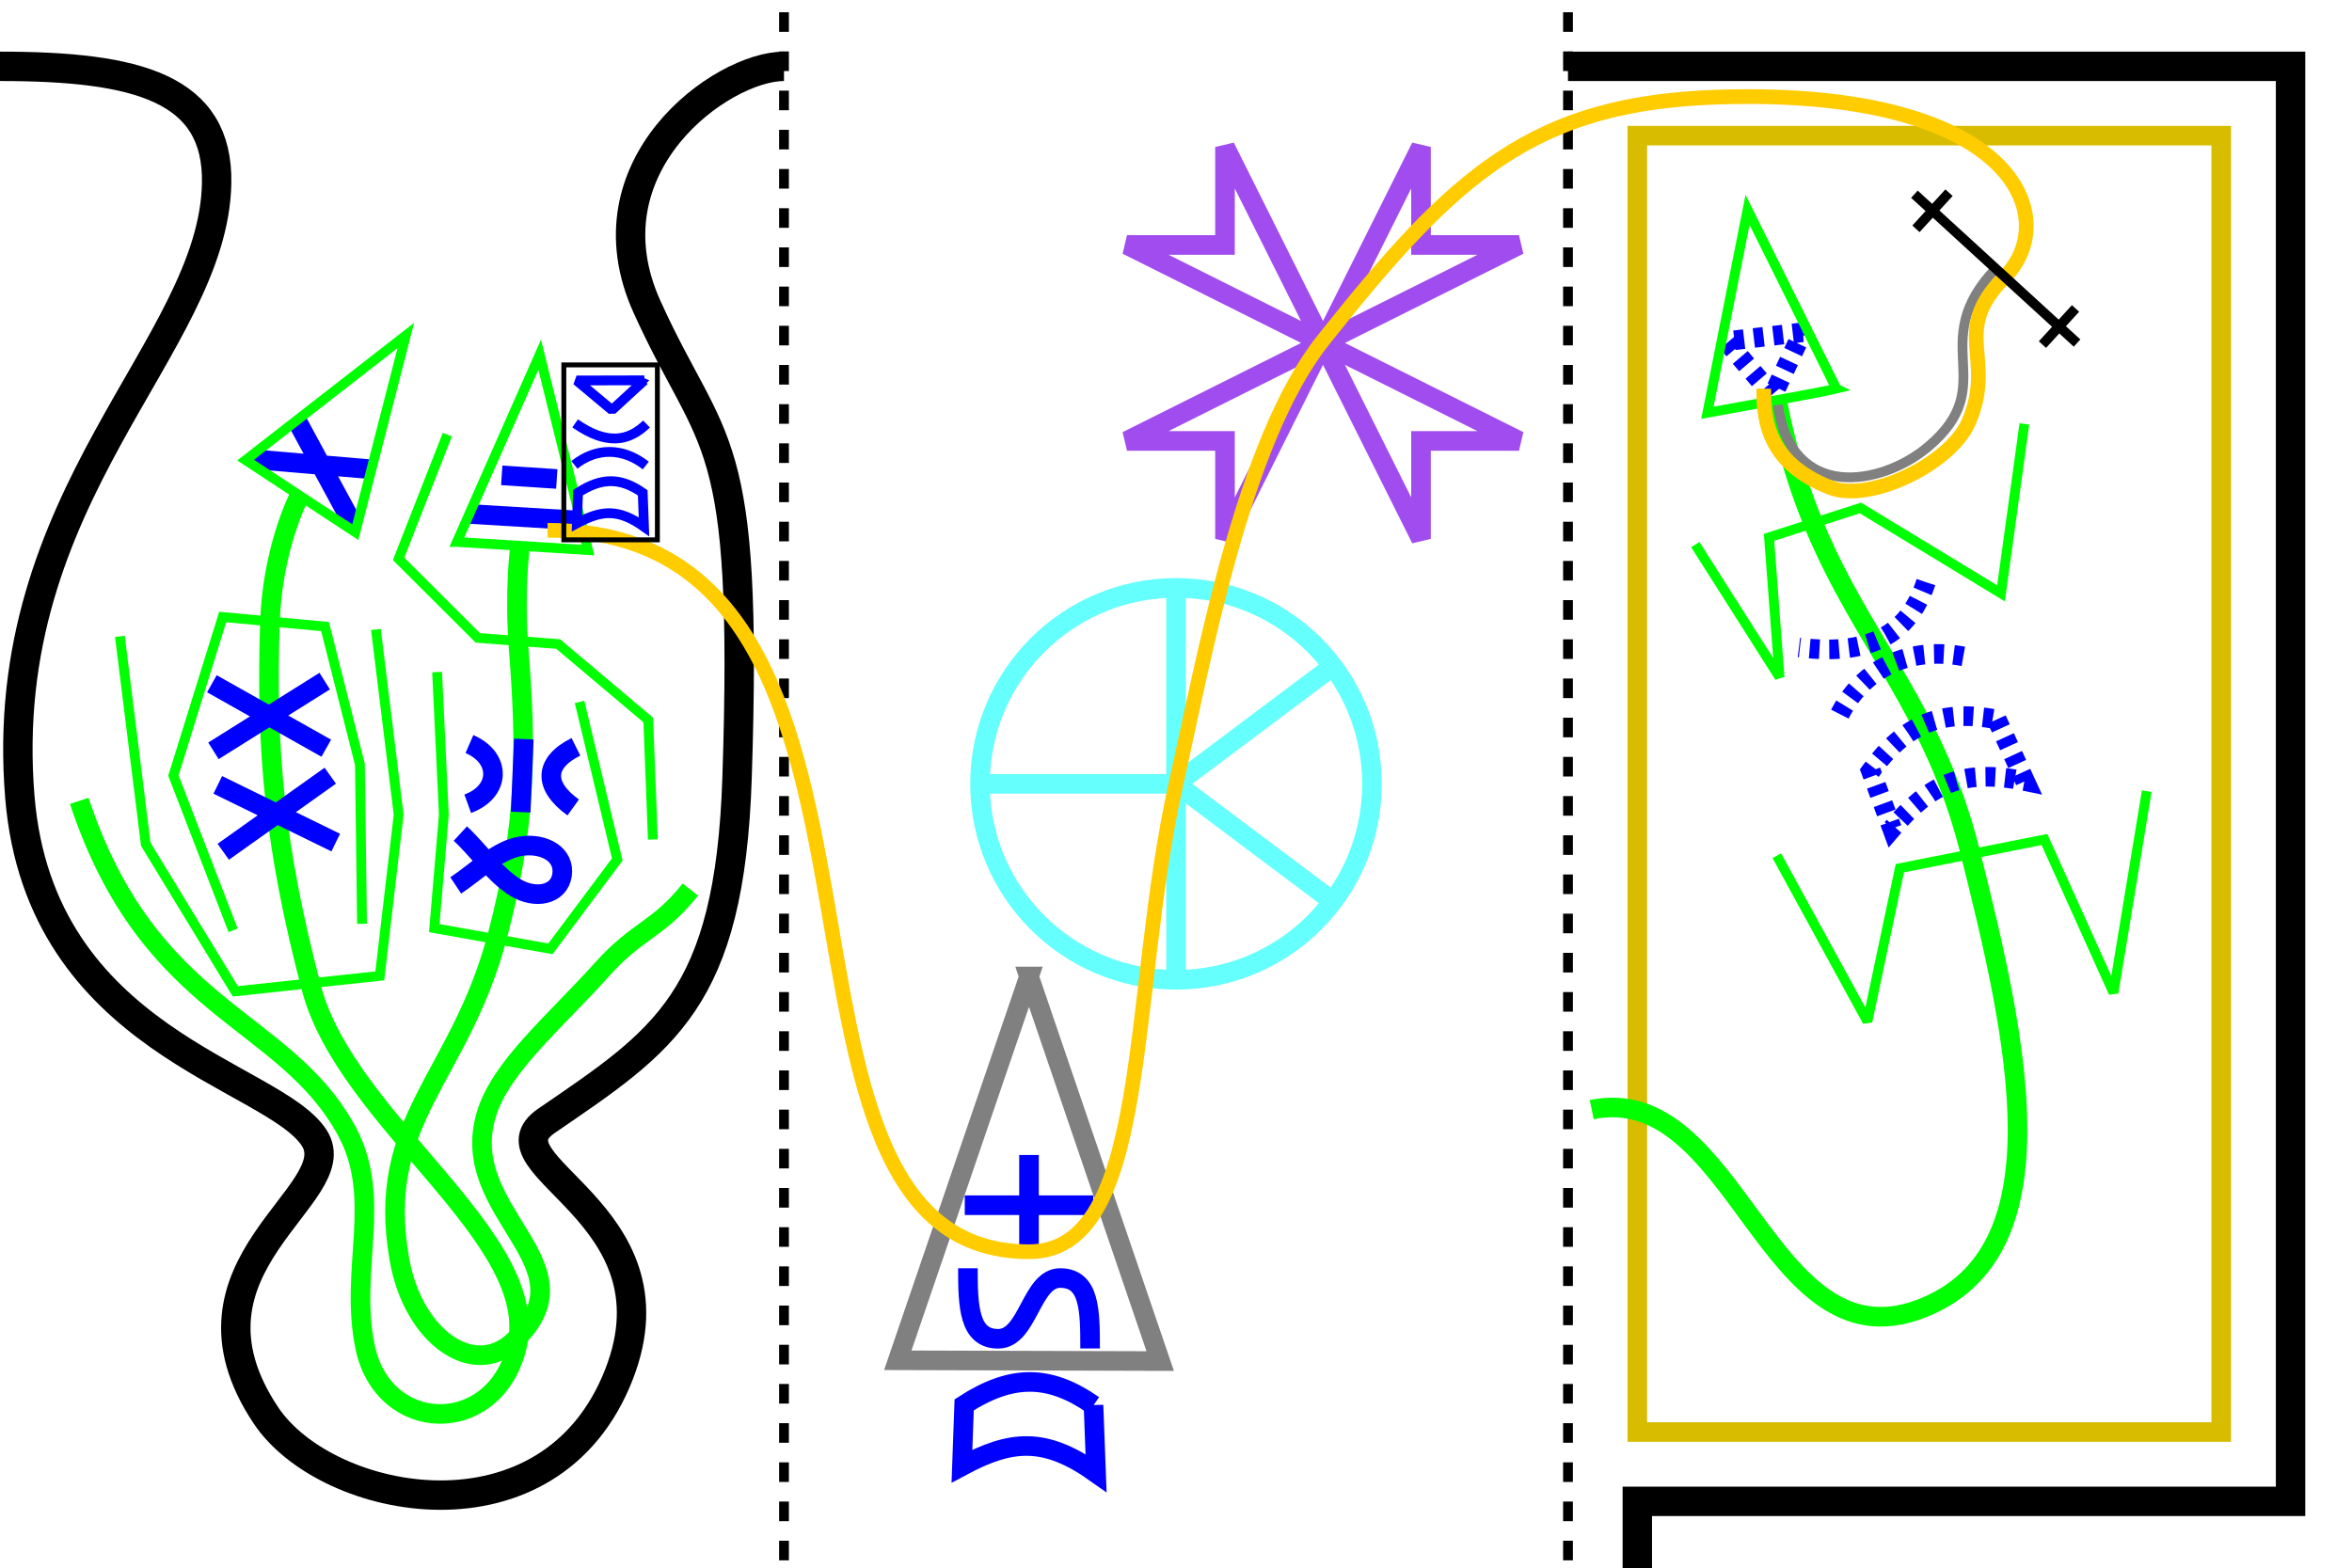
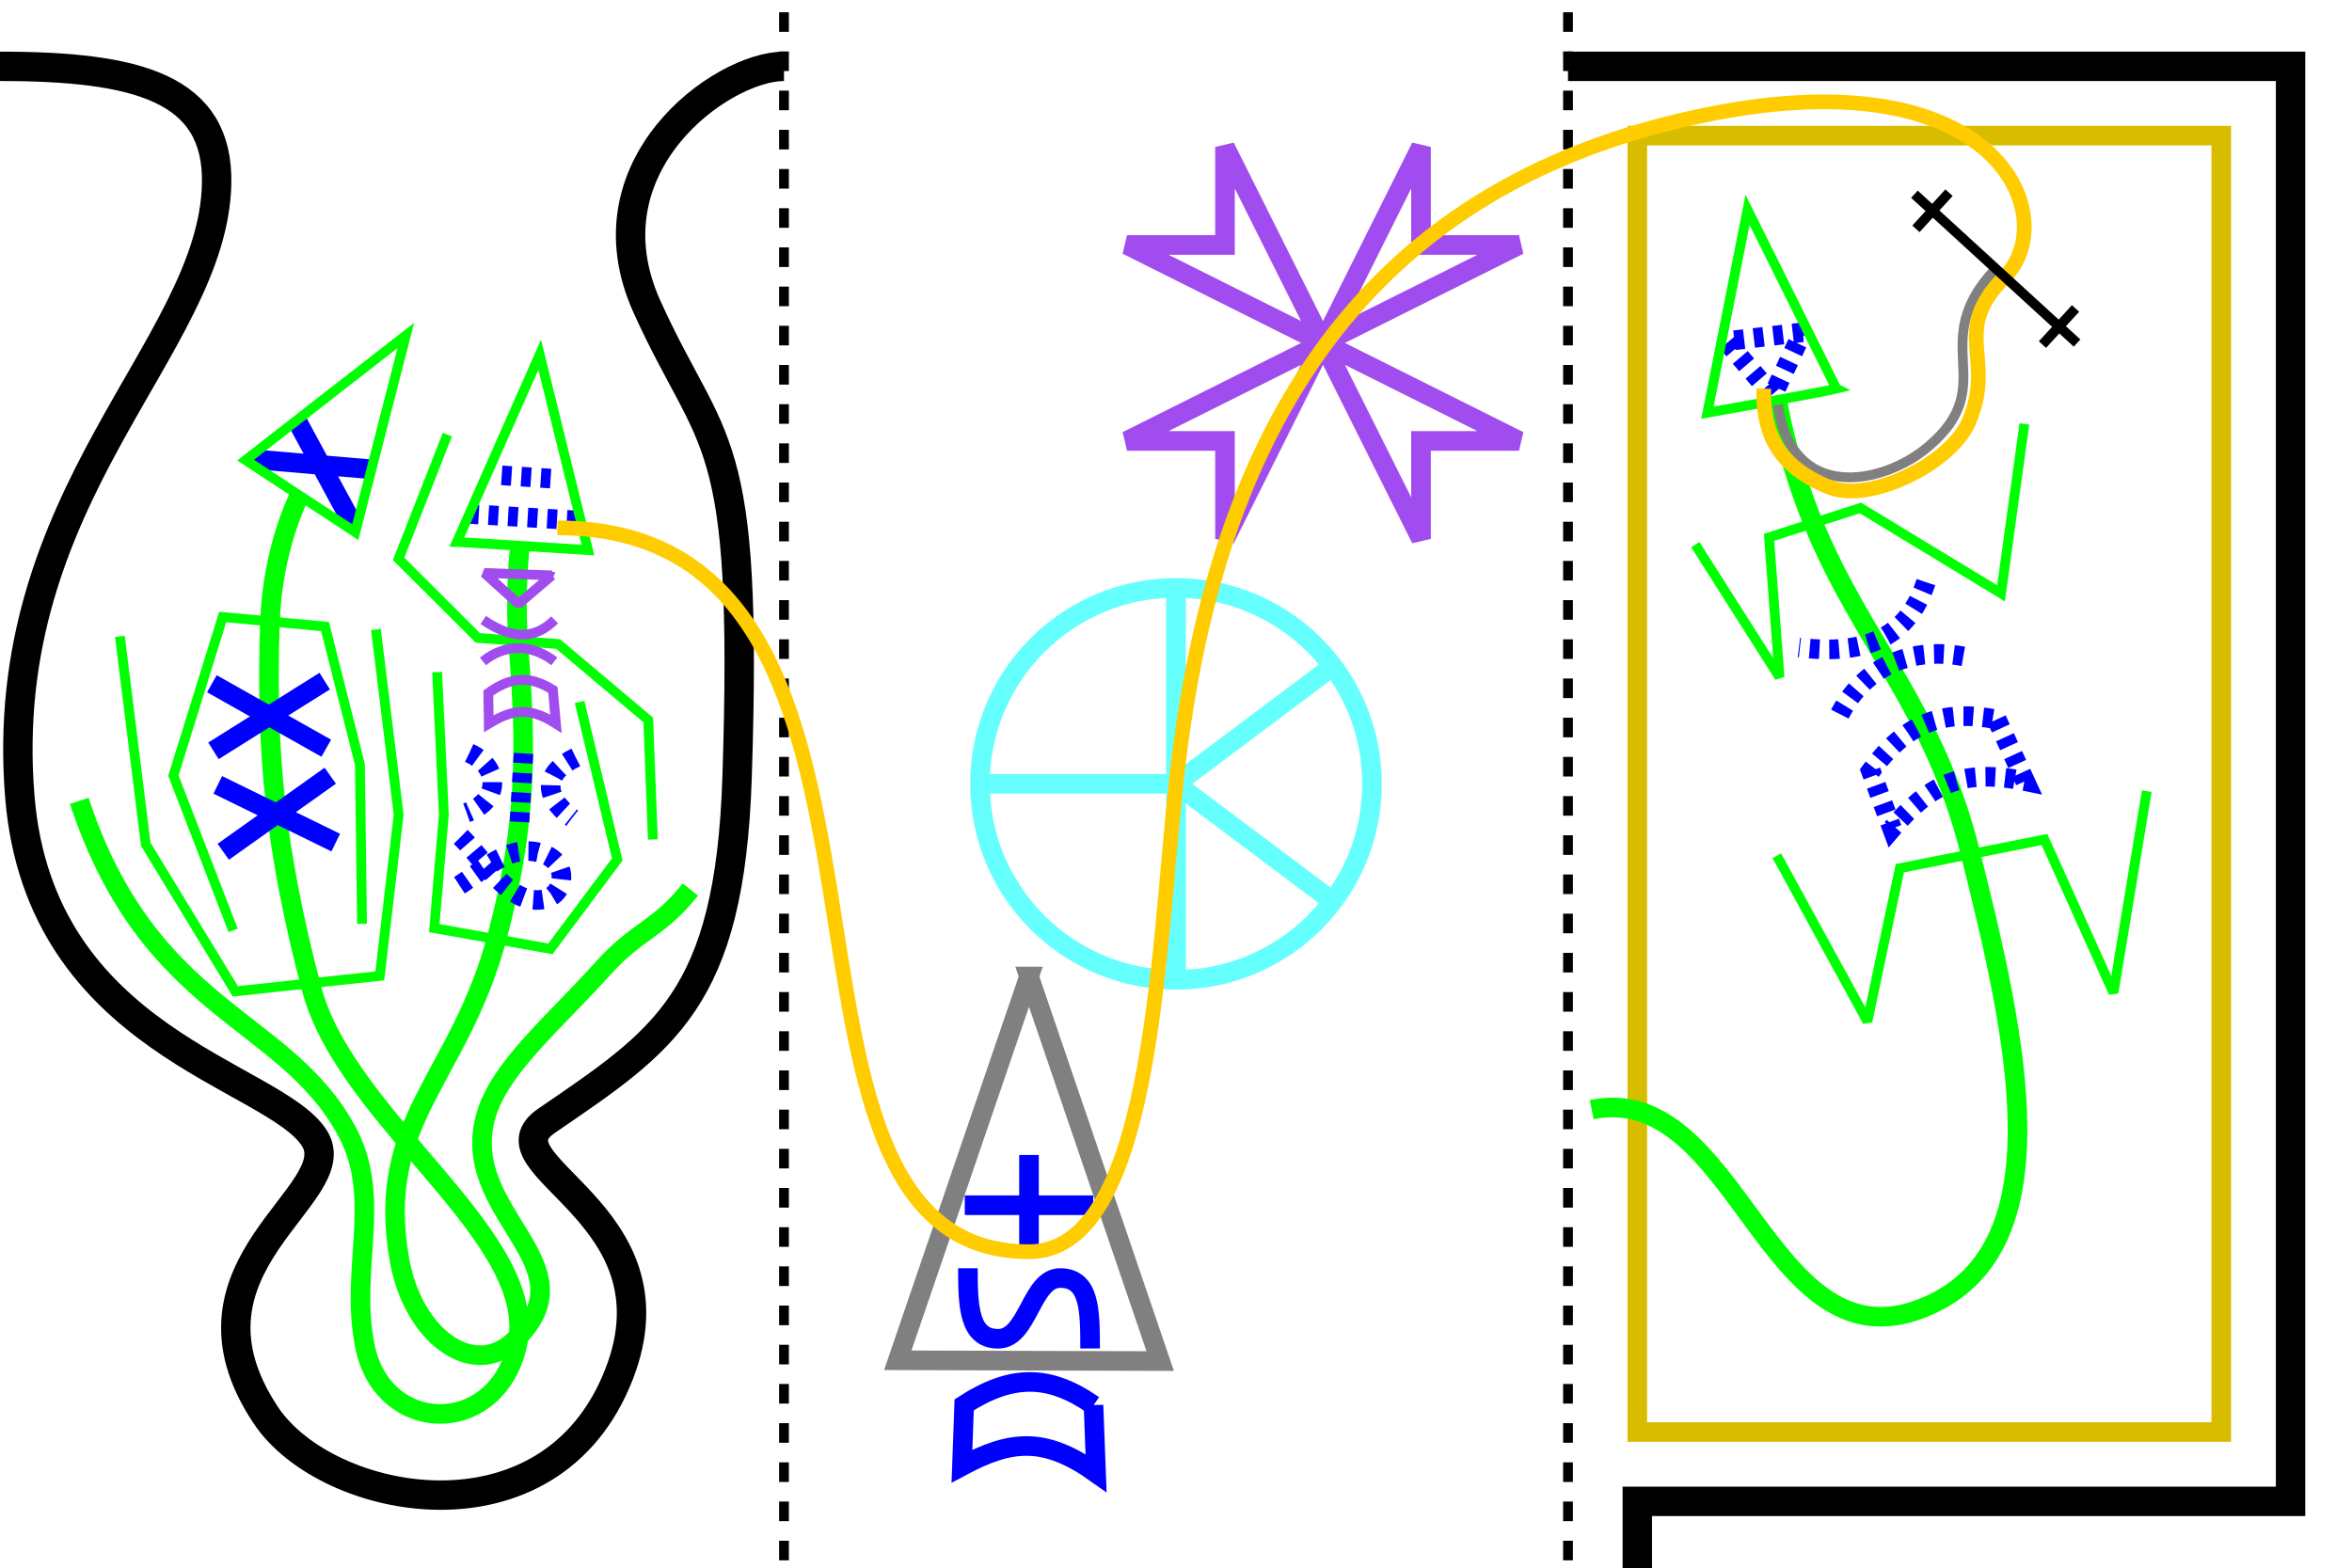
<svg xmlns="http://www.w3.org/2000/svg" width="480" height="320" id="svg2" version="1.1">
  <defs id="defs4" />
  <g id="layer1" transform="translate(0,0)">
    <path style="fill:none;stroke:#000000;stroke-width:2;stroke-linecap:butt;stroke-linejoin:miter;stroke-miterlimit:4;stroke-opacity:1;stroke-dasharray:4, 4;stroke-dashoffset:0" d="m 320,-37.5 0,391" id="path3849" />
    <rect style="color:#000000;fill:none;stroke:#d8bc00;stroke-width:4;stroke-linecap:butt;stroke-linejoin:miter;stroke-miterlimit:4;stroke-opacity:1;stroke-dasharray:none;stroke-dashoffset:0;marker:none;visibility:visible;display:inline;overflow:visible;enable-background:accumulate" id="rect10459-1" width="264.631" height="119.17" x="-292.315" y="334.145" transform="matrix(0,-1,1,0,0,0)" />
    <g transform="matrix(-0.5617012,0.8273402,-0.8273402,-0.5617012,1091.174,-111.4301)" id="g3732-1">
      <path id="path2826-1" d="m 568.924,494.274 c 0,0 8.784,-8.211 16.941,-20.645 14.338,-21.855 17.3,-41.383 37.161,-63.636 26.23,-29.389 56.995,-62.593 83.131,-44.038 27.143,19.269 -17.746,57.148 3.874,78.25" style="fill:none;stroke:#00ff00;stroke-width:4;stroke-linecap:butt;stroke-linejoin:miter;stroke-miterlimit:4;stroke-opacity:1;stroke-dasharray:none;marker-start:none;marker-mid:none;marker-end:none" />
      <path d="m 645.936,442.059 17.605,-34.298 c 0,0 -29.594,12.096 -29.594,12.096 0,0 -21.429,-21.122 -21.429,-21.122 0,0 17.961,-29.226 17.961,-29.226 0,0 -37.856,17.49 -37.856,17.49" style="fill:none;stroke:#00ff00;stroke-width:2;stroke-linecap:butt;stroke-linejoin:miter;stroke-miterlimit:2;stroke-opacity:1;stroke-dasharray:none" id="path10436-7" />
      <g id="g5514" transform="matrix(0.9984043,-0.05646915,0.05646915,0.9984043,-27.18098,36.08305)" style="stroke-width:4;stroke-miterlimit:4;stroke-dasharray:2,2;stroke-dashoffset:0">
        <path id="rect10452-1-7" d="m 585.58,445.943 c 9.648,-2.196 18.321,0.717 24.753,15.375" style="fill:none;stroke:#0000ff;stroke-width:4;stroke-linecap:butt;stroke-linejoin:miter;stroke-miterlimit:4;stroke-opacity:1;stroke-dasharray:2,2;stroke-dashoffset:0" />
        <path id="rect10452-1-4-4" d="m 594.646,431.625 c 4.121,11.052 13.344,16.824 24.753,15.375" style="fill:none;stroke:#0000ff;stroke-width:4;stroke-linecap:butt;stroke-linejoin:miter;stroke-miterlimit:4;stroke-opacity:1;stroke-dasharray:2,2;stroke-dashoffset:0" />
      </g>
      <path d="m 602.738,491.497 12.737,-29.426 -22.416,17.807 -15.437,-12.062 c 0,0 -1.698,-33.524 -1.698,-33.524 l -31.289,15.481" style="fill:none;stroke:#00ff00;stroke-width:2;stroke-linecap:butt;stroke-linejoin:miter;stroke-miterlimit:2;stroke-opacity:1;stroke-dasharray:none" id="path10402-6-4" />
      <path d="m 597.711,420.548 7.167,-11.857 c 5.136,12.363 11.585,15.709 23.25,17.029 l -7.291,10.179 c -12.065,-0.391 -18.692,-4.954 -23.126,-15.351 z" style="fill:none;stroke:#0000ff;stroke-width:4;stroke-linecap:butt;stroke-linejoin:miter;stroke-miterlimit:4;stroke-opacity:1;stroke-dasharray:2,2;stroke-dashoffset:0" id="rect10452-1-8-0" />
      <path id="rect10452-0" d="m 554.596,497.737 c 0,0 10.223,11.835 10.223,11.835 l 3.857,-14.058 -14.079,2.224 z" style="fill:none;stroke:#0000ff;stroke-width:4;stroke-linecap:butt;stroke-linejoin:bevel;stroke-miterlimit:4;stroke-opacity:1;stroke-dasharray:2,2;stroke-dashoffset:0" />
      <path d="m 560.234,485.553 c 0,0 -20.02,35.508 -20.02,35.508 l 38.869,-16.489 c 0,0 -16.471,-16.874 -18.849,-19.02 z" style="fill:none;stroke:#00ff00;stroke-width:2;stroke-linecap:butt;stroke-linejoin:miter;stroke-miterlimit:4;stroke-opacity:1;stroke-dasharray:none" id="path10399-9" />
    </g>
    <path style="fill:none;stroke:#000000;stroke-width:6;stroke-linecap:butt;stroke-linejoin:miter;stroke-miterlimit:4;stroke-opacity:1;stroke-dasharray:none" d="m 319.998,13.54 147.462,0 0,292.92 -133.315,0 0,44.04" id="path8528" />
    <path style="fill:none;stroke:#000000;stroke-width:6;stroke-linecap:butt;stroke-linejoin:miter;stroke-miterlimit:4;stroke-opacity:1;stroke-dasharray:none" d="m 0,13.54 c 28.056,0 44.602,4.427 44.212,23.902 -0.672,33.555 -45.233,63.286 -40.163,125.227 4.101,50.101 51.827,56.641 60.104,69.65 7.345,11.544 -30.294,25.948 -9.899,56.569 12.437,18.674 58.173,27.622 72.125,-8.485 12.765,-33.035 -28.111,-42.523 -14.849,-51.619 23.885,-16.382 37.407,-24.546 38.891,-70.004 2.36,-71.747 -4.938,-66.429 -18.385,-96.167 -13,-28.75 15.211,-49.073 27.963,-49.073" id="path5484" />
    <path style="color:#000000;fill:none;stroke:#808080;stroke-width:2;stroke-linecap:butt;stroke-linejoin:miter;stroke-miterlimit:4;stroke-opacity:1;stroke-dasharray:none;stroke-dashoffset:0;marker:none;visibility:visible;display:inline;overflow:visible;enable-background:accumulate" d="m 407.293,54.835 c -14.561,15.262 1.375,23.64 -13.871,36.413 -9.54,7.993 -27.843,11.104 -30.578,-8.588" id="path3505" />
    <path id="path8530" d="m 160,-37.5 0,391" style="fill:none;stroke:#000000;stroke-width:2;stroke-linecap:butt;stroke-linejoin:miter;stroke-miterlimit:4;stroke-opacity:1;stroke-dasharray:4, 4;stroke-dashoffset:0" />
    <path style="fill:none;stroke:#a14cee;stroke-width:4;stroke-linecap:butt;stroke-linejoin:miter;stroke-miterlimit:4;stroke-opacity:1;stroke-dasharray:none;display:inline" d="m 250,30 0,20 -20,0 40,20 -40,20 20,0 0,20 20,-40 20,40 0,-20 20,0 -40,-20 40,-20 -20,0 0,-20 -20,40 -20,-40 z" id="path5401" />
    <g transform="matrix(0,-2,2,0,-120,684.5753)" id="g3640" style="stroke-width:2;stroke-miterlimit:4;stroke-dasharray:none">
      <g style="stroke-width:4;stroke-miterlimit:4;stroke-dasharray:none" id="g7160-4" transform="matrix(0,0.5,-0.5,0,257.3866,86.98513)">
        <g transform="translate(2e-6,0)" id="g3609" style="stroke-width:4;stroke-miterlimit:4;stroke-dasharray:none">
          <path d="m 169.193,117.027 0.523,13.844 c -10.551,-7.489 -17.422,-6.729 -27.371,-1.405 l 0.455,-12.512 c 9.779,-6.32 17.429,-6.161 26.393,0.074 z" style="fill:none;stroke:#0000ff;stroke-width:4;stroke-linecap:butt;stroke-linejoin:miter;stroke-miterlimit:4;stroke-opacity:1;stroke-dasharray:none" id="rect10452-1-8-0-7-2-0" />
          <path style="color:#000000;fill:none;stroke:#0000ff;stroke-width:4;stroke-linecap:butt;stroke-linejoin:miter;stroke-miterlimit:4;stroke-opacity:1;stroke-dasharray:none;stroke-dashoffset:0;marker:none;visibility:visible;display:inline;overflow:visible;enable-background:accumulate" d="m 143.56,89.083 c 0,7.603 0.159,14.477 6.263,14.386 6.055,-0.09 6.649,-12.446 12.607,-12.397 6.008,0.049 6.07,6.582 6.07,14.378" id="path4346-45-9" />
          <path id="path6598-4" style="color:#000000;fill:none;stroke:#0000ff;stroke-width:4;stroke-linecap:square;stroke-linejoin:miter;stroke-miterlimit:4;stroke-opacity:1;stroke-dasharray:none;stroke-dashoffset:0;marker:none;visibility:visible;display:inline;overflow:visible;enable-background:accumulate" d="m 156.03,84.458 0,-16.5 m 11.107,8.25 -22.214,0" />
        </g>
      </g>
      <path d="m 242.624,165.002 -39.168,-13.391 -0.08,26.777 39.248,-13.387 z" style="color:#000000;fill:none;stroke:#808080;stroke-width:2;stroke-linecap:butt;stroke-linejoin:miter;stroke-miterlimit:4;stroke-opacity:1;stroke-dasharray:none;stroke-dashoffset:0;marker:none;visibility:visible;display:inline;overflow:visible;enable-background:accumulate" id="path2914-8" />
    </g>
    <g id="g3973" style="color:#000000;fill:none;stroke:#65fffd;stroke-width:2;stroke-linecap:butt;stroke-linejoin:miter;stroke-miterlimit:4;stroke-opacity:1;stroke-dasharray:none;stroke-dashoffset:0;marker:none;visibility:visible;display:inline;overflow:visible;enable-background:accumulate" transform="matrix(2,0,0,2,30,-230)">
      <path transform="translate(5,60.00001)" d="m 120,135 c 0,11.046 -8.954,20 -20,20 -11.046,0 -20,-8.954 -20,-20 0,-11.046 8.954,-20 20,-20 11.046,0 20,8.954 20,20 z" id="path3917" style="color:#000000;fill:none;stroke:#65fffd;stroke-width:2;stroke-linecap:butt;stroke-linejoin:miter;stroke-miterlimit:4;stroke-opacity:1;stroke-dasharray:none;stroke-dashoffset:0;marker:none;visibility:visible;display:inline;overflow:visible;enable-background:accumulate" />
      <path id="path3921" d="m 105,175 0,40" style="color:#000000;fill:none;stroke:#65fffd;stroke-width:2;stroke-linecap:butt;stroke-linejoin:miter;stroke-miterlimit:4;stroke-opacity:1;stroke-dasharray:none;stroke-dashoffset:0;marker:none;visibility:visible;display:inline;overflow:visible;enable-background:accumulate" />
      <path d="m 121,183 -16,12 16,12" style="color:#000000;fill:none;stroke:#65fffd;stroke-width:2;stroke-linecap:butt;stroke-linejoin:miter;stroke-miterlimit:4;stroke-opacity:1;stroke-dasharray:none;stroke-dashoffset:0;marker:none;visibility:visible;display:inline;overflow:visible;enable-background:accumulate" id="path3923" />
      <path id="path3926" d="m 105,195 -20,0" style="color:#000000;fill:none;stroke:#65fffd;stroke-width:2;stroke-linecap:butt;stroke-linejoin:miter;stroke-miterlimit:4;stroke-opacity:1;stroke-dasharray:none;stroke-dashoffset:0;marker:none;visibility:visible;display:inline;overflow:visible;enable-background:accumulate" />
    </g>
    <g transform="matrix(0.9379205,0.3468503,-0.3468503,0.9379205,-66.50228,-73.18599)" id="g2902-1">
      <g transform="matrix(-0.9570886,0.2897954,0.2897954,0.9570886,396.4907,2.245642)" id="g2937-1">
-         <path style="color:#000000;fill:none;stroke:#0000ff;stroke-width:4;stroke-linecap:butt;stroke-linejoin:bevel;stroke-miterlimit:4;stroke-opacity:1;stroke-dasharray:none;stroke-dashoffset:0;marker:none;visibility:visible;display:inline;overflow:visible;enable-background:accumulate" d="m 206.192,50.959 -22.975,0.002" id="path3028-1-1-5" />
-         <path style="color:#000000;fill:none;stroke:#0000ff;stroke-width:4;stroke-linecap:butt;stroke-linejoin:bevel;stroke-miterlimit:4;stroke-opacity:1;stroke-dasharray:none;stroke-dashoffset:0;marker:none;visibility:visible;display:inline;overflow:visible;enable-background:accumulate" d="m 199.996,42.692 -11.261,0.065" id="rect10452-0-7-5-7-2" />
+         <path style="color:#000000;fill:none;stroke:#0000ff;stroke-width:4;stroke-linecap:butt;stroke-linejoin:miter;stroke-miterlimit:4;stroke-opacity:1;stroke-dasharray:2,2;stroke-dashoffset:0;marker:none;visibility:visible;display:inline;overflow:visible;enable-background:accumulate" d="m 206.192,50.959 -22.975,0.002" id="path3028-1-1-5" />
+         <path style="color:#000000;fill:none;stroke:#0000ff;stroke-width:4;stroke-linecap:butt;stroke-linejoin:miter;stroke-miterlimit:4;stroke-opacity:1;stroke-dasharray:2,2;stroke-dashoffset:0;marker:none;visibility:visible;display:inline;overflow:visible;enable-background:accumulate" d="m 199.996,42.692 -11.261,0.065" id="rect10452-0-7-5-7-2" />
        <path id="path10399-9-40-7" style="fill:none;stroke:#00ff00;stroke-width:2;stroke-linecap:butt;stroke-linejoin:miter;stroke-miterlimit:4;stroke-opacity:1;stroke-dasharray:none" d="m 208.302,56.81 c 0,0 -14.558,-39.165 -14.558,-39.165 l -12.237,39.212 c 0,0 26.794,-0.047 26.794,-0.047 z" />
      </g>
      <path id="path2826-1-9-6" d="m 226.052,113.638 c 0,0 1.954,8.66 6.933,19.464 8.398,18.224 13.87,32.452 16.217,56.197 2.992,30.275 -10.472,44.035 4.178,69.129 8.112,13.894 22.564,17.531 27.587,7.705 10.598,-20.729 -19.973,-20.4 -21.224,-41.661 -0.596,-10.127 6.431,-22.186 11.989,-36.155 3.961,-9.954 7.913,-11.392 11.142,-21.305" style="fill:none;stroke:#00ff00;stroke-width:4;stroke-linecap:butt;stroke-linejoin:miter;stroke-miterlimit:4;stroke-opacity:1;stroke-dasharray:none;marker-start:none;marker-mid:none;marker-end:none" />
      <path d="m 219.008,143.305 11.39,26.832 c 0,0 6.199,22.391 6.199,22.391 0,0 23.693,-4.252 23.693,-4.252 0,0 6.469,-21.854 6.469,-21.854 0,0 -18.367,-27.486 -18.367,-27.486" style="fill:none;stroke:#00ff00;stroke-width:2px;stroke-linecap:butt;stroke-linejoin:miter;stroke-opacity:1" id="path10436-7-4-1" />
      <path d="m 204.158,97.124 -0.536,27.23 20.769,9.519 15.806,-4.507 c 0,0 22.62,8.166 22.62,8.166 l 9.343,22.548" style="fill:none;stroke:#00ff00;stroke-width:2px;stroke-linecap:butt;stroke-linejoin:miter;stroke-opacity:1" id="path10402-6-4-8-4" />
-       <path id="path3030-6-8-2" d="m 234.89,172.579 c 4.622,1.897 9.625,5.5 14.311,6.425 4.686,0.924 8.949,-1.616 8.091,-5.69 -0.858,-4.073 -5.578,-4.945 -9.802,-2.671 -4.224,2.274 -6.66,7.873 -9.814,12.186" style="fill:none;stroke:#0000ff;stroke-width:4;stroke-linecap:butt;stroke-linejoin:miter;stroke-miterlimit:4;stroke-opacity:1;stroke-dasharray:none" />
-       <g transform="matrix(0.7591587,-0.2523452,0.2523452,0.7591587,67.4351,120.0789)" id="g2942-3">
-         <path style="fill:none;stroke:#0000ff;stroke-width:5;stroke-linecap:butt;stroke-linejoin:miter;stroke-miterlimit:4;stroke-opacity:1;stroke-dasharray:none" d="m 206.663,105.195 c -7.914,4.267 -8.113,10.164 -0.176,15.487" id="rect10452-1-7-4-2-2-2" />
-         <path style="fill:none;stroke:#0000ff;stroke-width:5;stroke-linecap:butt;stroke-linejoin:miter;stroke-miterlimit:4;stroke-opacity:1;stroke-dasharray:none" d="m 179.489,105.389 c 8.384,3.327 8.299,11.942 0.073,15.237" id="rect10452-1-4-4-0-7-4-2" />
-         <path style="fill:none;stroke:#0000ff;stroke-width:5;stroke-linecap:butt;stroke-linejoin:bevel;stroke-miterlimit:4;stroke-opacity:1;stroke-dasharray:none" d="m 193.135,122.315 0.177,-18.661" id="rect10452-0-7-4-1-5-1" />
+       <path id="path3030-6-8-2" d="m 235.202,173.188 c 4.557,2.047 9.441,5.811 14.094,6.888 4.653,1.077 8.997,-1.323 8.272,-5.423 -0.724,-4.099 -5.414,-5.125 -9.709,-2.989 -4.296,2.135 -6.913,7.651 -10.207,11.859" style="color:#000000;fill:none;stroke:#0000ff;stroke-width:4;stroke-linecap:butt;stroke-linejoin:miter;stroke-miterlimit:4;stroke-opacity:1;stroke-dasharray:2,2;stroke-dashoffset:0;marker:none;visibility:visible;display:inline;overflow:visible;enable-background:accumulate" />
+       <g transform="matrix(0.7629868,-0.2405226,0.2405226,0.7629868,68.6081,119.2825)" id="g2942-3" style="color:#000000;fill:none;stroke:#0000ff;stroke-width:5;stroke-linecap:butt;stroke-linejoin:miter;stroke-miterlimit:4;stroke-opacity:1;stroke-dasharray:2.5,2.5;stroke-dashoffset:0;marker:none;visibility:visible;display:inline;overflow:visible;enable-background:accumulate">
+         <path style="color:#000000;fill:none;stroke:#0000ff;stroke-width:5;stroke-linecap:butt;stroke-linejoin:miter;stroke-miterlimit:4;stroke-opacity:1;stroke-dasharray:2.5,2.5;stroke-dashoffset:0;marker:none;visibility:visible;display:inline;overflow:visible;enable-background:accumulate" d="m 206.663,105.195 c -7.914,4.267 -8.113,10.164 -0.176,15.487" id="rect10452-1-7-4-2-2-2" />
+         <path style="color:#000000;fill:none;stroke:#0000ff;stroke-width:5;stroke-linecap:butt;stroke-linejoin:miter;stroke-miterlimit:4;stroke-opacity:1;stroke-dasharray:2.5,2.5;stroke-dashoffset:0;marker:none;visibility:visible;display:inline;overflow:visible;enable-background:accumulate" d="m 179.489,105.389 c 8.384,3.327 8.299,11.942 0.073,15.237" id="rect10452-1-4-4-0-7-4-2" />
+         <path style="color:#000000;fill:none;stroke:#0000ff;stroke-width:5;stroke-linecap:butt;stroke-linejoin:miter;stroke-miterlimit:4;stroke-opacity:1;stroke-dasharray:2.5,2.5;stroke-dashoffset:0;marker:none;visibility:visible;display:inline;overflow:visible;enable-background:accumulate" d="m 193.135,122.315 0.177,-18.661" id="rect10452-0-7-4-1-5-1" />
      </g>
+       <path style="fill:none;stroke:#a14cee;stroke-width:2;stroke-linecap:butt;stroke-linejoin:bevel;stroke-miterlimit:4;stroke-opacity:1;stroke-dasharray:none" d="m 234.158,116.666 c 0,0 -13.137,4.323 -13.137,4.323 l 8.739,3.498 4.397,-7.821 z" id="rect10452-0-5" />
+       <g style="stroke-width:4;stroke-miterlimit:4;stroke-dasharray:none;stroke:#a14cee;stroke-opacity:1" id="g6377" transform="matrix(0.1782428,0.4671504,-0.4671504,0.1782428,590.2597,-90.42205)">
+         <path style="fill:none;stroke:#a14cee;stroke-width:4;stroke-linecap:butt;stroke-linejoin:miter;stroke-miterlimit:4;stroke-opacity:1;stroke-dasharray:none" d="m 151.228,812.172 c 6.892,7.099 8.914,16.023 -0.263,29.139" id="rect10452-1-7-5" />
+         <path style="fill:none;stroke:#a14cee;stroke-width:4;stroke-linecap:butt;stroke-linejoin:miter;stroke-miterlimit:4;stroke-opacity:1;stroke-dasharray:none" d="m 168.172,812.471 c -7.298,9.267 -7.433,20.146 -0.263,29.139" id="rect10452-1-4-4-1" />
+       </g>
+       <path id="rect10452-1-8-0-7" style="fill:none;stroke:#a14cee;stroke-width:2;stroke-linecap:butt;stroke-linejoin:miter;stroke-miterlimit:4;stroke-opacity:1;stroke-dasharray:none" d="m 242.427,138.508 2.975,6.256 c -6.326,-1.356 -9.332,0.35 -12.85,4.761 l -2.263,-5.837 c 3.244,-4.834 6.789,-6.273 12.138,-5.18 z" />
    </g>
-     <path style="fill:none;stroke:#ffcc00;stroke-width:3;stroke-linecap:butt;stroke-linejoin:miter;stroke-opacity:1;color:#000000;stroke-miterlimit:4;stroke-dasharray:none;stroke-dashoffset:0;marker:none;visibility:visible;display:inline;overflow:visible;enable-background:accumulate" d="m 111.75,108.25 c 82.272,0 36.042,147.256 98.25,147.256 24.926,0 20.292,-52.089 30,-95.506 5.717,-25.57 13.671,-69.911 30,-90.506 26.794,-33.795 42.796,-48.524 80.843,-49.686 60.677,-1.853 70.104,24.91 58.218,36.795 -11.092,11.092 -1.638,16.415 -7.276,29.526 C 398.119,94.654 381.583,102.731 373.448,99.496 361.595,94.784 359.829,86.922 359.952,79.327" id="path8628" />
+     <path style="fill:none;stroke:#ffcc00;stroke-width:3;stroke-linecap:butt;stroke-linejoin:miter;stroke-opacity:1;color:#000000;stroke-miterlimit:4;stroke-dasharray:none;stroke-dashoffset:0;marker:none;visibility:visible;display:inline;overflow:visible;enable-background:accumulate" d="m 113.75,107.75 c 82.272,0 34.042,147.756 96.25,147.756 24.926,0 26.155,-59.461 30,-95.506 7.211,-67.604 34.856,-121.911 108.843,-136.692 59.503,-11.887 72.104,21.41 60.218,33.295 -11.092,11.092 -1.638,16.415 -7.276,29.526 C 398.119,94.654 381.583,102.731 373.448,99.496 361.595,94.784 359.829,86.922 359.952,79.327" id="path8628" />
    <g transform="matrix(0.8809472,0.4732145,-0.4732145,0.8809472,752.0354,-719.0199)" id="g10714" style="stroke-width:2;stroke-miterlimit:4;stroke-dasharray:none">
      <g id="g10719" transform="matrix(0.24574,-0.9693358,0.9693358,0.24574,-762.8711,743.9408)" style="stroke-width:2;stroke-miterlimit:4;stroke-dasharray:none">
        <path style="fill:none;stroke:#000000;stroke-width:2;stroke-linecap:butt;stroke-linejoin:miter;stroke-miterlimit:4;stroke-opacity:1;stroke-dasharray:none" d="m 105,802.362 0,45" id="path10708" />
        <path style="fill:none;stroke:#000000;stroke-width:2;stroke-linecap:butt;stroke-linejoin:miter;stroke-miterlimit:4;stroke-opacity:1;stroke-dasharray:none" d="m 100,842.362 10,0" id="path10710" />
        <path style="fill:none;stroke:#000000;stroke-width:2;stroke-linecap:butt;stroke-linejoin:miter;stroke-miterlimit:4;stroke-opacity:1;stroke-dasharray:none" d="m 100,807.362 10,0" id="path10712" />
      </g>
    </g>
    <g transform="matrix(-0.8014332,0.5980843,-0.5980843,-0.8014332,808.0715,157.641)" id="g3732-1-1-6">
      <path id="path2826-1-7-8" d="m 565.415,491.703 c 0,0 10.497,-5.232 19.77,-16.856 16.3,-20.434 26.644,-37.208 37.841,-64.853 10.622,-26.225 -7.548,-69.648 10.541,-84.048 14.663,-11.672 32.255,2.31 24.458,18.859 -6.886,14.617 -21.024,21.973 -23.306,37.373 -3.924,26.479 17.867,43.422 3.423,86.765" style="fill:none;stroke:#00ff00;stroke-width:4;stroke-linecap:butt;stroke-linejoin:miter;stroke-miterlimit:4;stroke-opacity:1;stroke-dasharray:none;marker-start:none;marker-mid:none;marker-end:none" />
      <path d="m 611.411,490.899 21.15,-37.174 c 0,0 3.305,-34.99 3.305,-34.99 0,0 -25.517,-15.099 -25.517,-15.099 0,0 -22.761,24.064 -22.761,24.064 0,0 -18.891,33.074 -18.891,33.074" style="fill:none;stroke:#00ff00;stroke-width:2px;stroke-linecap:butt;stroke-linejoin:miter;stroke-opacity:1" id="path10436-7-40-5" />
      <path d="M 628.783,428.983 619.652,461.59 592.235,481.518 576.66,467.461 c 0,0 11.132,-26.818 11.132,-26.818 l 19.101,-26.314" style="fill:none;stroke:#00ff00;stroke-width:2px;stroke-linecap:butt;stroke-linejoin:miter;stroke-opacity:1" id="path10402-6-4-9-7" />
      <g id="g2977-6" transform="matrix(0.6924965,-0.7214213,0.7214213,0.6924965,-206.8738,555.732)">
        <path id="path2930-4-1" style="color:#000000;fill:none;stroke:#0000ff;stroke-width:4;stroke-linecap:butt;stroke-linejoin:bevel;stroke-miterlimit:4;stroke-opacity:1;stroke-dasharray:none;stroke-dashoffset:0;marker:none;visibility:visible;display:inline;overflow:visible;enable-background:accumulate" d="m 565.144,515.132 20.068,-14.326 m -11.015,22.355 -0.947,-24.576" />
        <path id="path10399-9-8-8" style="fill:none;stroke:#00ff00;stroke-width:2;stroke-linecap:butt;stroke-linejoin:miter;stroke-miterlimit:4;stroke-opacity:1;stroke-dasharray:none" d="m 586.393,500.388 c 0,0 -41.116,-5.278 -41.116,-5.278 l 29.288,29.302 c 0,0 11.828,-24.024 11.828,-24.024 z" />
      </g>
      <path d="m 613.53,454.653 -12.244,-23.839 m 19.518,12.227 -26.792,-0.615" style="color:#000000;fill:none;stroke:#0000ff;stroke-width:4;stroke-linecap:butt;stroke-linejoin:bevel;stroke-miterlimit:4;stroke-opacity:1;stroke-dasharray:none;stroke-dashoffset:0;marker:none;visibility:visible;display:inline;overflow:visible;enable-background:accumulate" id="path2930-7-9" />
      <path id="path3910-2" style="color:#000000;fill:none;stroke:#0000ff;stroke-width:4;stroke-linecap:butt;stroke-linejoin:bevel;stroke-miterlimit:4;stroke-opacity:1;stroke-dasharray:none;stroke-dashoffset:0;marker:none;visibility:visible;display:inline;overflow:visible;enable-background:accumulate" d="M 602.15,471.92 591.312,447.41 m 18.775,13.34 -26.711,-2.17" />
    </g>
-     <g id="g3061" transform="matrix(0.5,0,0,0.5,-54.28409,-113.7883)">
-       <g transform="matrix(0,1,-1,0,1184.628,249.4483)" id="g2965-4" style="stroke-width:4;stroke-miterlimit:4;stroke-dasharray:none">
-         <path id="rect10452-0-5" d="m 133.393,813.061 c 0,0 0.063,27.659 0.063,27.659 l 12.075,-14.444 -12.139,-13.215 z" style="fill:none;stroke:#0000ff;stroke-width:4;stroke-linecap:butt;stroke-linejoin:bevel;stroke-miterlimit:4;stroke-opacity:1;stroke-dasharray:none" />
-         <path style="fill:none;stroke:#0000ff;stroke-width:4;stroke-linecap:butt;stroke-linejoin:miter;stroke-miterlimit:4;stroke-opacity:1;stroke-dasharray:none" d="m 151.228,812.172 c 6.892,7.099 8.914,16.023 -0.263,29.139" id="rect10452-1-7-5" />
-         <path style="fill:none;stroke:#0000ff;stroke-width:4;stroke-linecap:butt;stroke-linejoin:miter;stroke-miterlimit:4;stroke-opacity:1;stroke-dasharray:none" d="m 168.172,812.471 c -7.298,9.267 -7.433,20.146 -0.263,29.139" id="rect10452-1-4-4-1" />
-         <path d="m 179.311,813.728 13.844,-0.523 c -7.489,10.551 -6.729,17.422 -1.405,27.371 l -12.512,-0.455 c -6.32,-9.779 -6.161,-17.429 0.074,-26.393 z" style="fill:none;stroke:#0000ff;stroke-width:4;stroke-linecap:butt;stroke-linejoin:miter;stroke-miterlimit:4;stroke-opacity:1;stroke-dasharray:none" id="rect10452-1-8-0-7" />
-       </g>
-       <rect y="376.545" x="338.704" height="71.418" width="38.184" id="rect2850" style="color:#000000;fill:none;stroke:#000000;stroke-width:2;stroke-linecap:butt;stroke-linejoin:miter;stroke-miterlimit:4;stroke-opacity:1;stroke-dasharray:none;stroke-dashoffset:0;marker:none;visibility:visible;display:inline;overflow:visible;enable-background:accumulate" />
-     </g>
  </g>
</svg>
